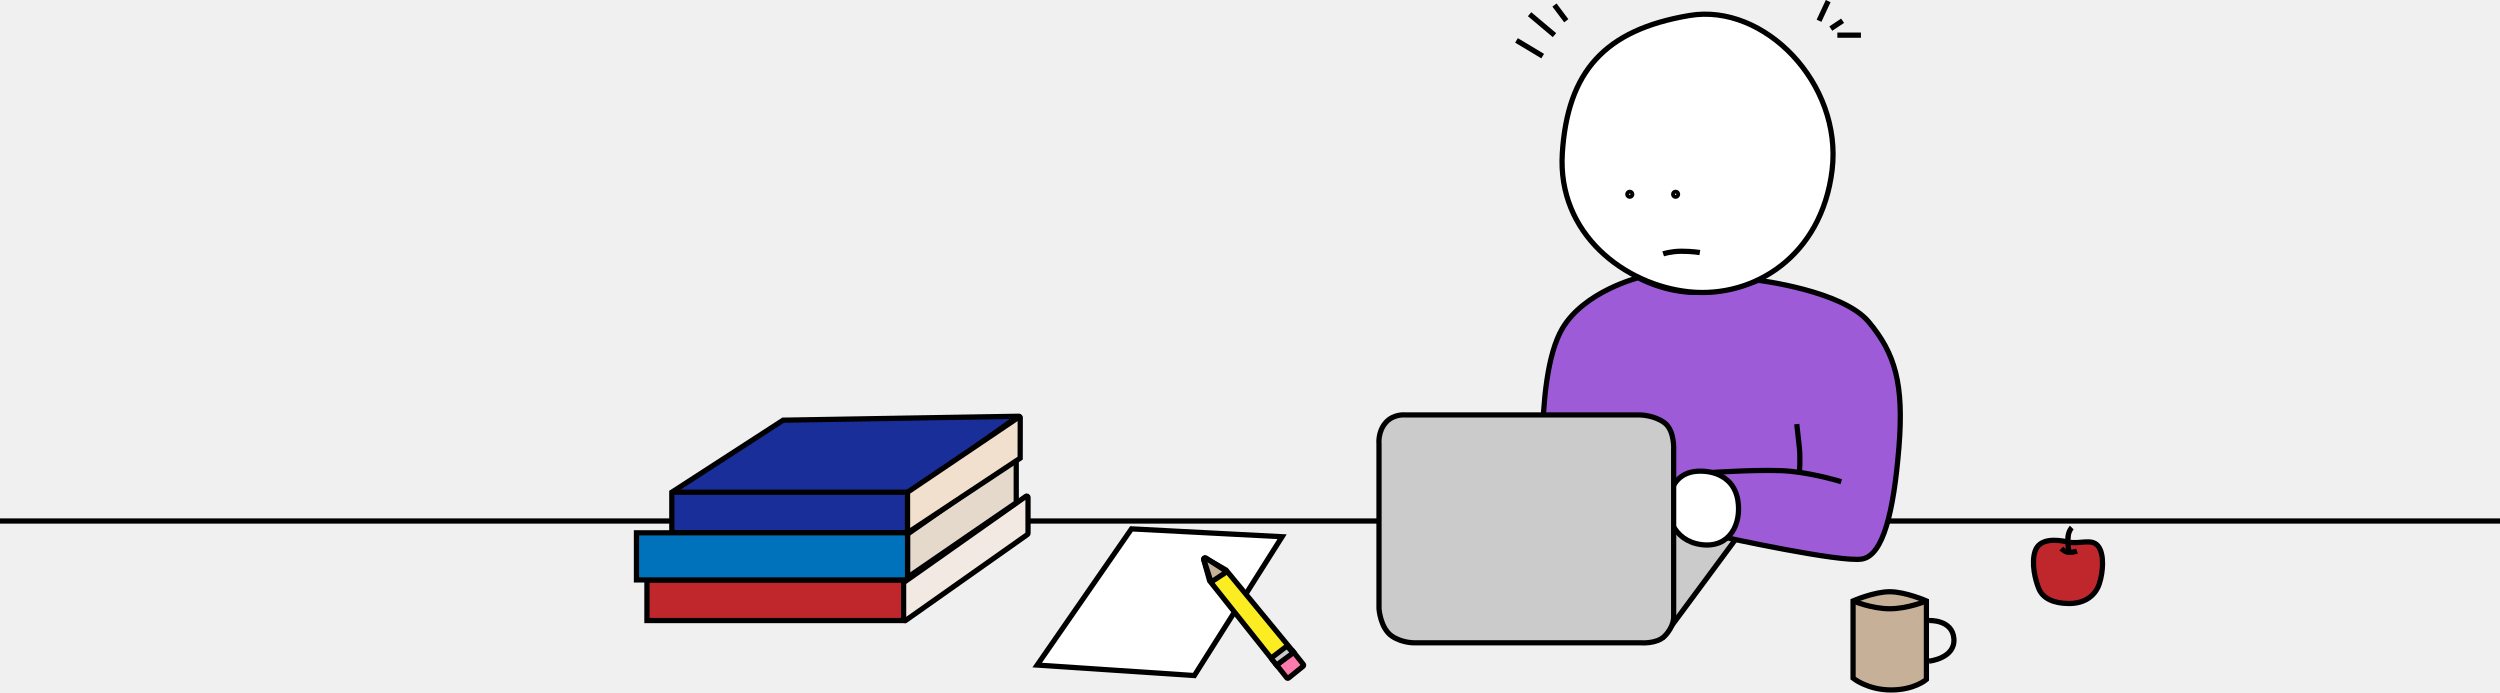
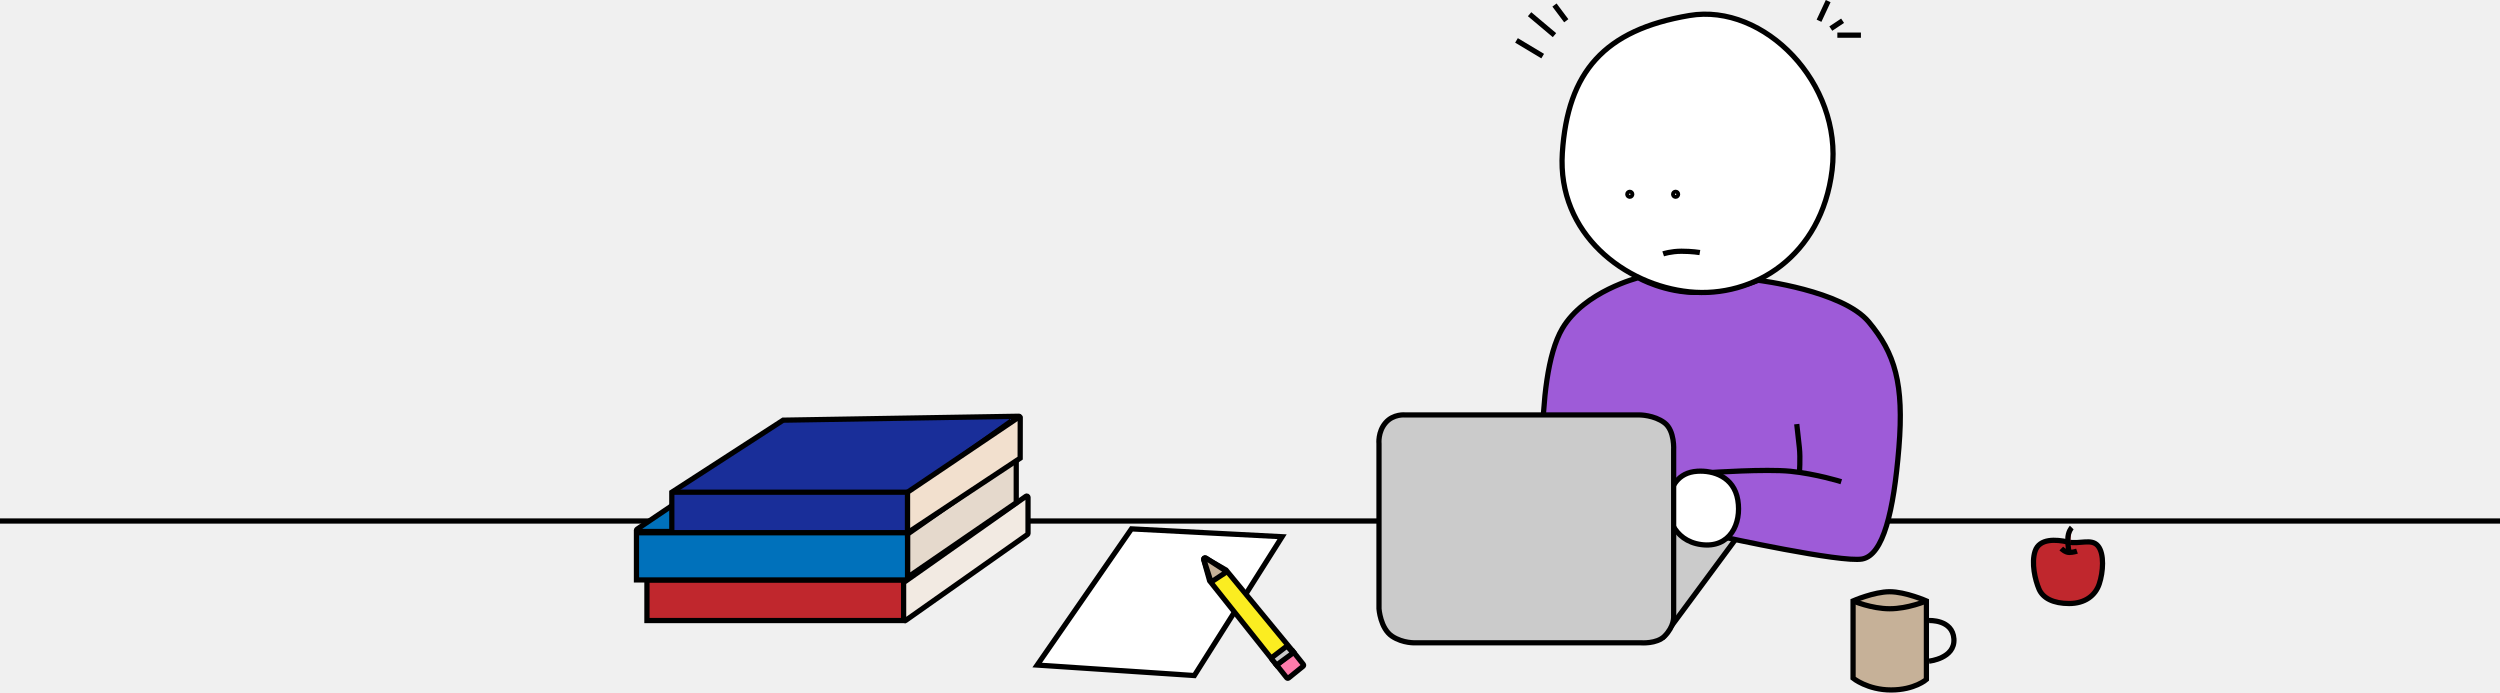
<svg xmlns="http://www.w3.org/2000/svg" enable-background="new 0 0 1909 528.846" viewBox="0 0 1909 528.846">
  <g stroke="#000" stroke-miterlimit="10" stroke-width="4">
    <path d="m0 397.846h1909" fill="none" />
+     <path d="m567 405.761.059-55.216c-.026-.781-.897-.232-1.55.198l-79.024 53.317c-.951.642-.249 2.118.849 1.786z" fill="#0071bb" />
    <path d="m693 377.846 80.396-57.149c.799-.568 5.583-2.862 4.604-2.851l-180 3-85 55v31h180z" fill="#192e99" />
    <path d="m1415 458.846v59s11 9 29 9 27-8 27-8v-60s-16-7-28-7-28 7-28 7z" fill="#c6b198" />
    <path d="m1415 458.846s14 6 28 6 28-6 28-6" fill="none" />
    <path d="m1473 473.846s18-1 19 14-19 17-19 17" fill="none" />
    <path d="m1554 420.846c3.302-9.905 16-9 25-7s18-3 23 3 4 20 1 29-11 15-23 15-20-4-23-11-6-20-3-29z" fill="#c0272d" />
    <path d="m1574 418.846s3 3 6 3 6-1 6-1" fill="#c0272d" />
    <path d="m1582 402.846s-3 3-3 9 1 10 1 10" fill="#c0272d" />
    <path d="m792 507.846 120 8 67-106-115-6z" fill="#fff" />
    <path d="m494 442.846h196v31h-196z" fill="#c0272d" />
    <path d="m691.571 473.753 93-65.609c.269-.187.429-.494.429-.821v-27.547c0-.811-.915-1.285-1.577-.817l-93 65.587c-.265.187-.423.492-.423.817v27.568c0 .809.908 1.283 1.571.822z" fill="#f2eae2" />
    <path d="m693 440.846 83-57v-34l-83 58z" fill="#e5d9cc" />
    <path d="m486 406.846v36h206c.552 0 1-.448 1-1v-35z" fill="#0071bb" />
    <path d="m693 406.846 86-57 .059-31.216c-.026-.781-.897-.232-1.55.198l-84.509 57.018z" fill="#f2e0ce" />
    <path d="m513 375.846h180" fill="#192e99" />
    <path d="m987.473 497.575-51.26-62.277-15.594-9.038c-.728-.422-1.621.19-1.489 1.022l4.551 16.26 51.137 64.273z" fill="#fbed21" />
    <path d="m987.473 497.575 7.751 9.76c.341.43.272 1.054-.154 1.399l-11.1 8.982c-.432.35-1.066.28-1.412-.156l-7.739-9.745z" fill="#ff7bab" />
    <path d="m935.624 437.361-9.769 6.426c-.592.389-1.39.057-1.53-.638l-5.14-16.041c-.161-.797.646-1.442 1.388-1.111l14.909 9.614c.721.325.802 1.316.142 1.75z" fill="#c6b198" />
    <path d="m981.989 493.842-10.611 8.131c-.444.34-.523.979-.174 1.416l3.016 3.673c.334.42.941.501 1.374.184l10.935-8.025c.474-.348.547-1.028.158-1.468l-3.34-3.779c-.349-.394-.942-.452-1.358-.132z" fill="#cbcbcb" />
    <path d="m1272 483.846 54-73-70.959-13.582z" fill="#cbcbcb" />
    <path d="m1251 212.086s20.507 11.623 45.254 11.191c24.746-.432 46.353-9.236 46.353-9.236s64.393 7.805 84.393 31.805 27 47 23 96-12 82-28 85-107-17-107-17v-12h-135.311s-9.689-108 13.311-147c16.771-28.438 58-38.76 58-38.76z" fill="#9e5bd8" />
    <path d="m1290 11.846c57.323-9.701 117 52 109 118s-60 98-109 93-101-44-97-106 32-94 97-105z" fill="#fff" />
    <circle cx="1244.5" cy="148.346" fill="none" r="1.5" />
    <circle cx="1279.5" cy="148.346" fill="none" r="1.5" />
    <path d="m1270 193.846s6-2 14-2 14 1 14 1" fill="none" />
    <path d="m1374 361.846s.883-12.049 0-20c-1-9-2-18-2-18" fill="none" />
    <path d="m1306 360.846s42.411-2.859 61-1c20 2 39 8 39 8" fill="none" />
    <g fill="#fff">
      <path d="m1296 359.846c12.015-.801 28 4 31 22s-6 37-28 34-27-24-25-34 7-21 22-22z" />
      <path d="m1158 30.846 20 12" />
      <path d="m1168 10.846 19 16" />
      <path d="m1187 3.846 9 12" />
      <path d="m1389 15.846 7-15" />
      <path d="m1398 21.846 9-6" />
      <path d="m1403 26.846h18" />
    </g>
    <path d="m1063 485.846c8.321 5.547 18 5 18 5h172s12 1 18-5c7.517-7.517 7-15 7-15v-127s1-15-7-21-19-6-19-6h-179s-9-1-15 6-5 16-5 16v126s1 15 10 21z" fill="#cbcbcb" />
  </g>
</svg>
